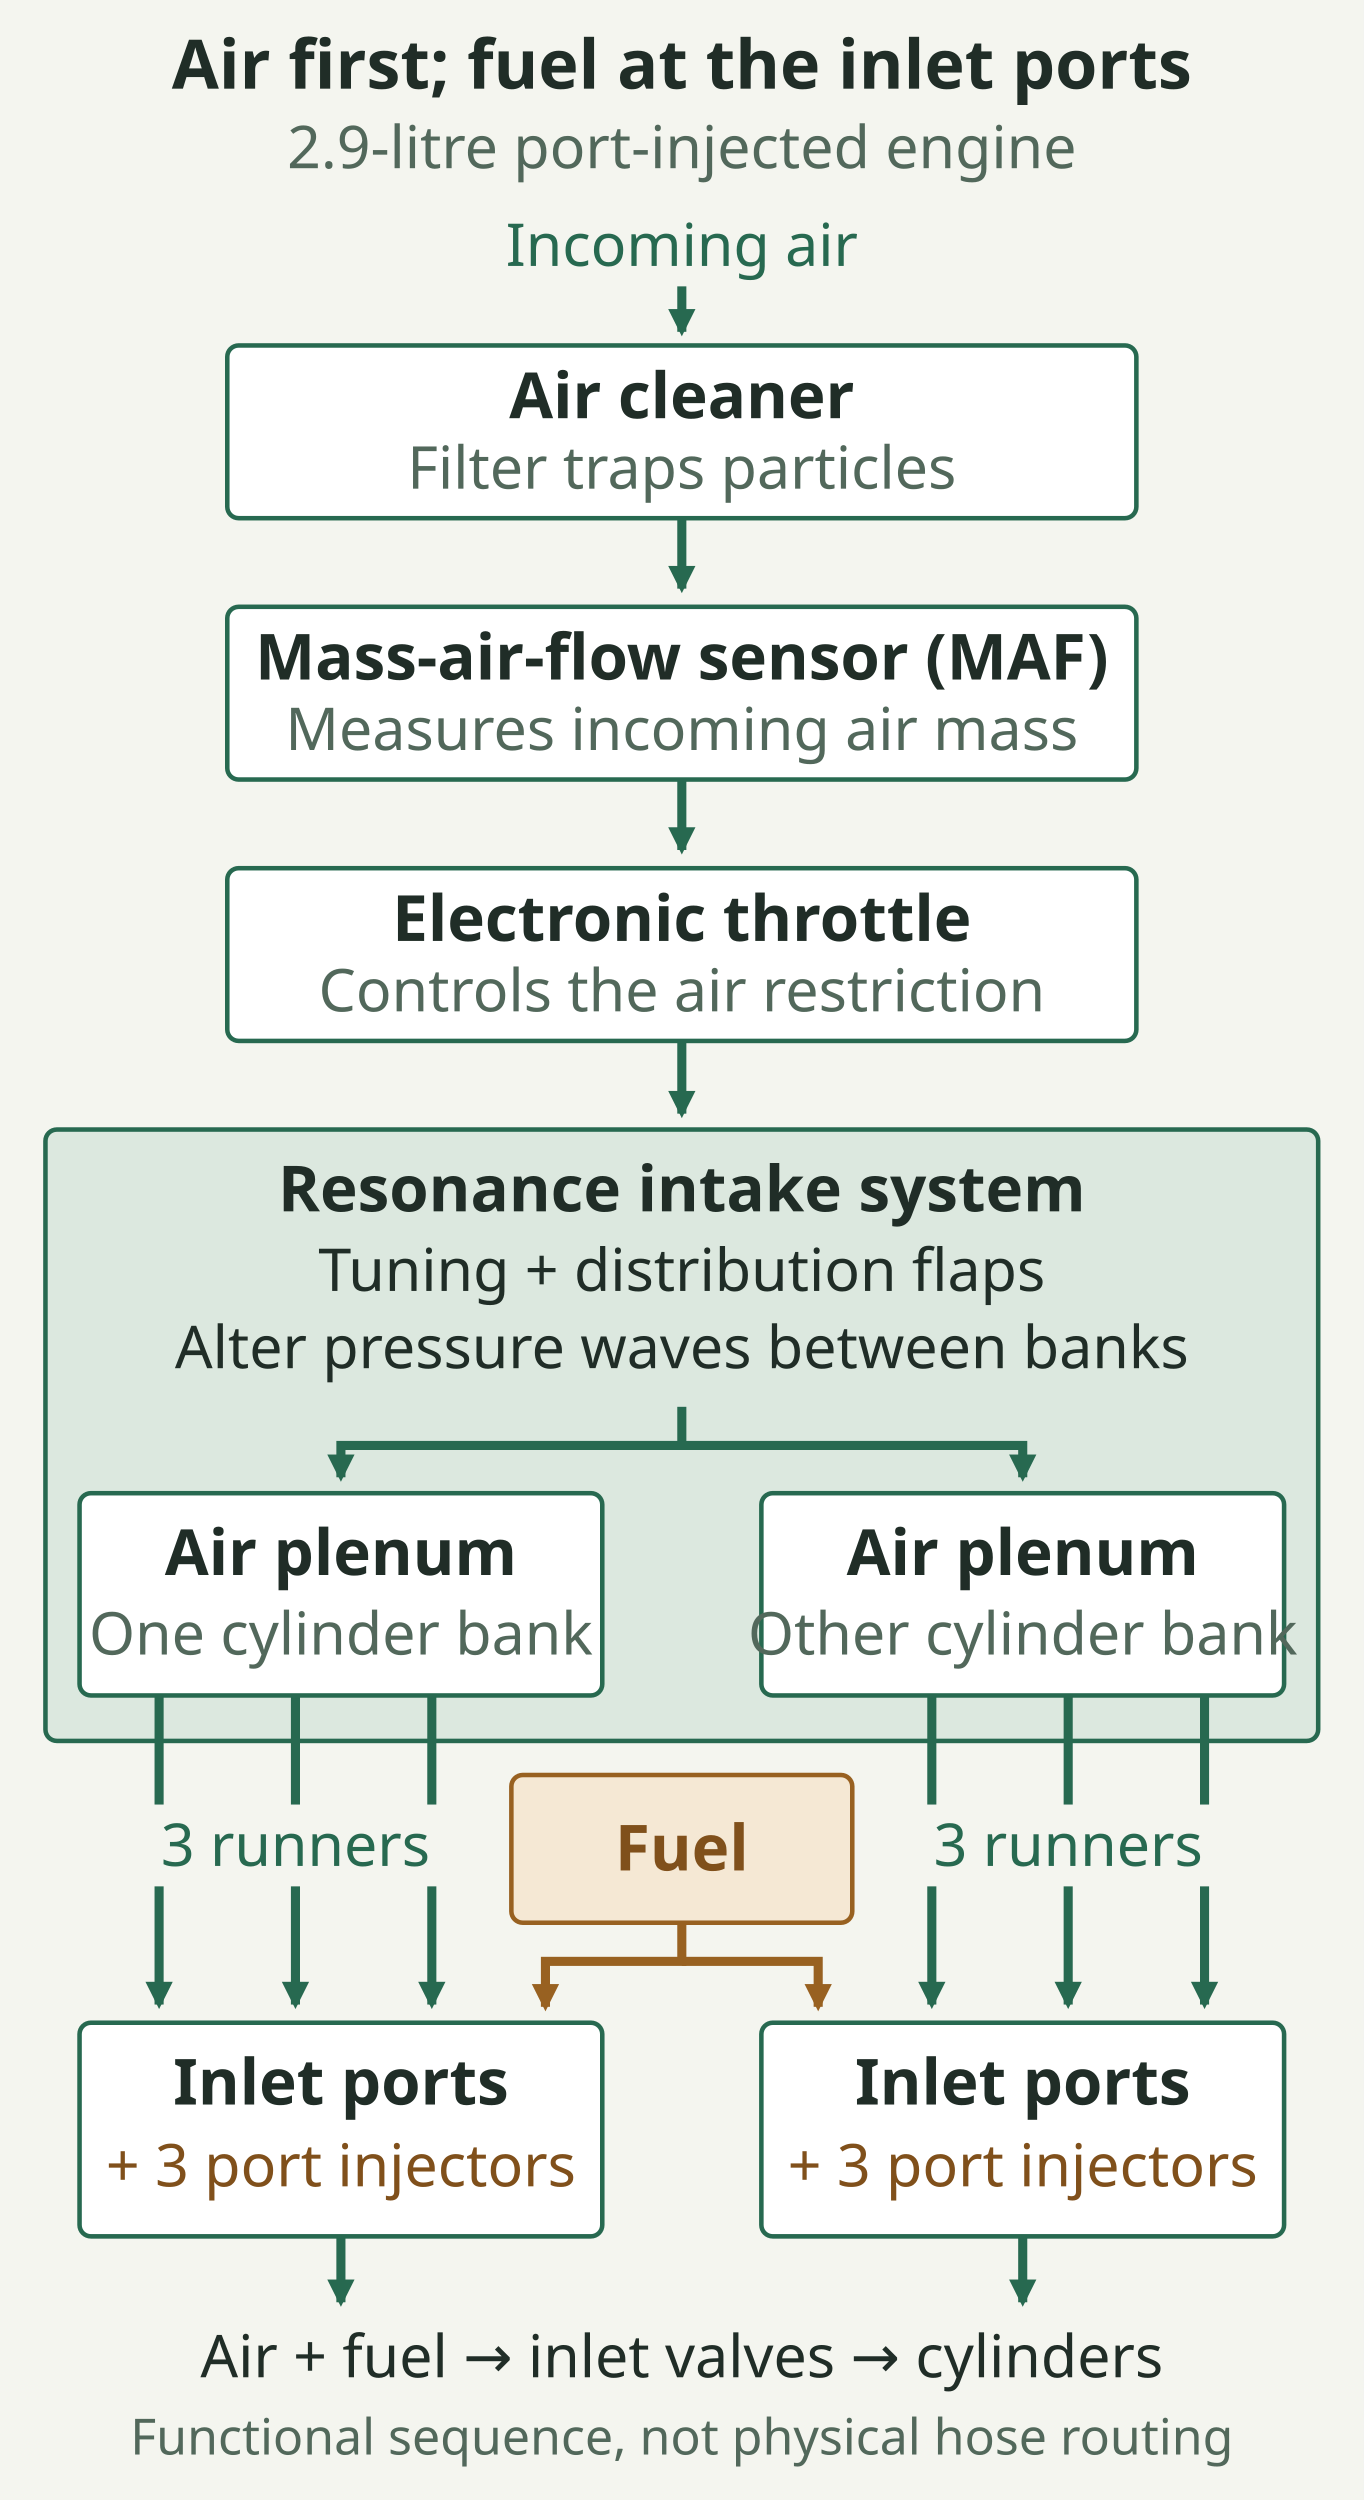
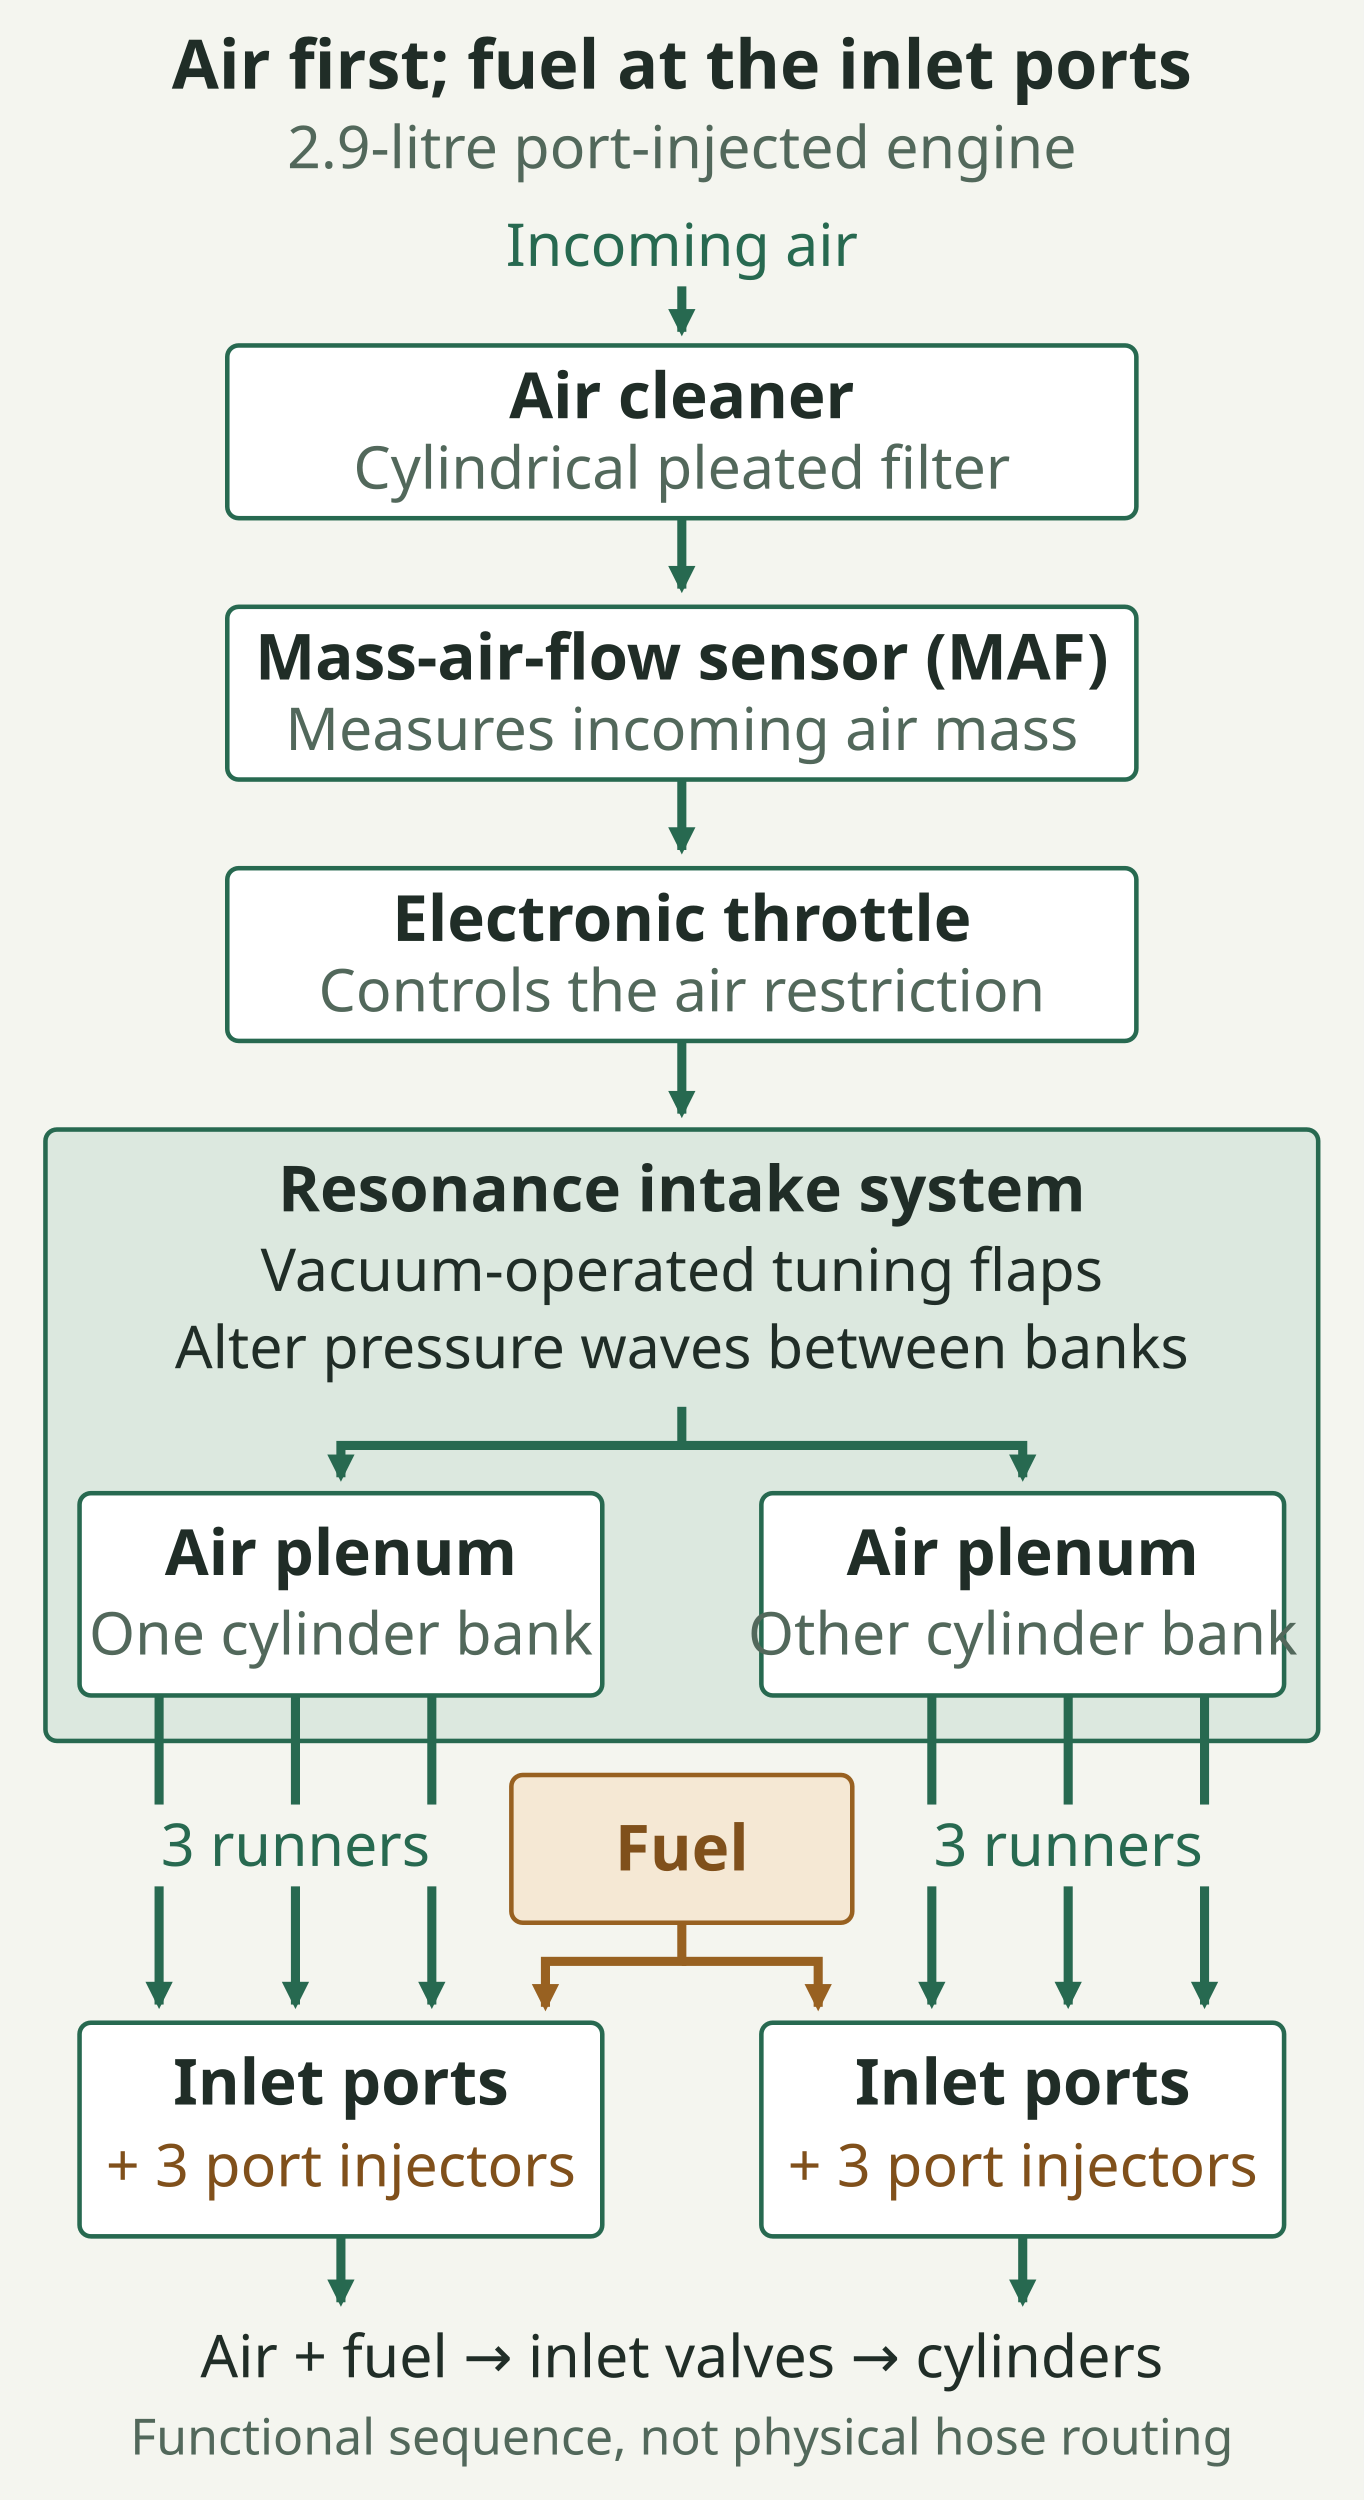
<svg xmlns="http://www.w3.org/2000/svg" viewBox="0 0 600 1100" role="img" aria-labelledby="air-title air-desc">
  <defs>
    <marker id="air-arrow" markerWidth="12" markerHeight="12" refX="10" refY="6" orient="auto" markerUnits="userSpaceOnUse">
      <path d="M0 0L12 6L0 12Z" fill="#276950" />
    </marker>
    <marker id="air-fuel-arrow" markerWidth="12" markerHeight="12" refX="10" refY="6" orient="auto" markerUnits="userSpaceOnUse">
      <path d="M0 0L12 6L0 12Z" fill="#986121" />
    </marker>
  </defs>
  <rect width="600" height="1100" fill="#f4f5ef" />
  <g font-family="'Source Sans 3', sans-serif" fill="#202d27" text-anchor="middle">
    <text x="300" y="39" font-size="30" font-weight="600">Air first; fuel at the inlet ports</text>
    <text x="300" y="74" font-size="26" fill="#52685b">2.9-litre port-injected engine</text>
    <text x="300" y="117" font-size="26" fill="#276950">Incoming air</text>
    <path d="M300 126V146" fill="none" stroke="#276950" stroke-width="4" marker-end="url(#air-arrow)" />
    <g fill="#fff" stroke="#276950" stroke-width="2">
      <rect x="100" y="152" width="400" height="76" rx="5" />
      <rect x="100" y="267" width="400" height="76" rx="5" />
      <rect x="100" y="382" width="400" height="76" rx="5" />
    </g>
    <text x="300" y="184" font-size="28" font-weight="600">Air cleaner</text>
-     <text x="300" y="215" font-size="26" fill="#52685b">Filter traps particles</text>
+     <text x="300" y="215" font-size="26" fill="#52685b">Cylindrical pleated filter</text>
    <text x="300" y="299" font-size="28" font-weight="600">Mass-air-flow sensor (MAF)</text>
    <text x="300" y="330" font-size="26" fill="#52685b">Measures incoming air mass</text>
    <text x="300" y="414" font-size="28" font-weight="600">Electronic throttle</text>
    <text x="300" y="445" font-size="26" fill="#52685b">Controls the air restriction</text>
    <g fill="none" stroke="#276950" stroke-width="4" marker-end="url(#air-arrow)">
      <path d="M300 228V259" />
      <path d="M300 343V374" />
      <path d="M300 458V490" />
    </g>
    <rect x="20" y="497" width="560" height="269" rx="5" fill="#dce8df" stroke="#276950" stroke-width="2" />
    <text x="300" y="533" font-size="28" font-weight="600">Resonance intake system</text>
-     <text x="300" y="568" font-size="26">Tuning + distribution flaps</text>
+     <text x="300" y="568" font-size="26">Vacuum-operated tuning flaps</text>
    <text x="300" y="602" font-size="26">Alter pressure waves between banks</text>
    <g fill="none" stroke="#276950" stroke-width="4" marker-end="url(#air-arrow)">
      <path d="M300 619V636H150V650" />
      <path d="M300 636H450V650" />
    </g>
    <g fill="#fff" stroke="#276950" stroke-width="2">
      <rect x="35" y="657" width="230" height="89" rx="5" />
      <rect x="335" y="657" width="230" height="89" rx="5" />
    </g>
    <g font-size="28" font-weight="600">
      <text x="150" y="693">Air plenum</text>
      <text x="450" y="693">Air plenum</text>
    </g>
    <g font-size="26" fill="#52685b">
      <text x="150" y="728">One cylinder bank</text>
      <text x="450" y="728">Other cylinder bank</text>
    </g>
    <g fill="none" stroke="#276950" stroke-width="4" marker-end="url(#air-arrow)">
      <path d="M70 746V882" />
      <path d="M130 746V882" />
      <path d="M190 746V882" />
      <path d="M410 746V882" />
      <path d="M470 746V882" />
      <path d="M530 746V882" />
    </g>
    <g fill="#f4f5ef">
      <rect x="43" y="794" width="174" height="36" />
      <rect x="383" y="794" width="174" height="36" />
    </g>
    <text x="130" y="821" font-size="26" fill="#276950">3 runners</text>
    <text x="470" y="821" font-size="26" fill="#276950">3 runners</text>
    <rect x="225" y="781" width="150" height="65" rx="5" fill="#f5e8d4" stroke="#986121" stroke-width="2" />
    <text x="300" y="823" font-size="28" font-weight="600" fill="#80501b">Fuel</text>
    <g fill="none" stroke="#986121" stroke-width="4" marker-end="url(#air-fuel-arrow)">
      <path d="M300 846V863H240V883" />
      <path d="M300 863H360V883" />
    </g>
    <g fill="#fff" stroke="#276950" stroke-width="2">
      <rect x="35" y="890" width="230" height="94" rx="5" />
      <rect x="335" y="890" width="230" height="94" rx="5" />
    </g>
    <g font-size="28" font-weight="600">
      <text x="150" y="926">Inlet ports</text>
      <text x="450" y="926">Inlet ports</text>
    </g>
    <g font-size="26" fill="#80501b">
      <text x="150" y="962">+ 3 port injectors</text>
      <text x="450" y="962">+ 3 port injectors</text>
    </g>
    <g fill="none" stroke="#276950" stroke-width="4" marker-end="url(#air-arrow)">
      <path d="M150 984V1013" />
      <path d="M450 984V1013" />
    </g>
    <text x="300" y="1046" font-size="26">Air + fuel → inlet valves → cylinders</text>
    <text x="300" y="1080" font-size="22" fill="#52685b">Functional sequence, not physical hose routing</text>
  </g>
</svg>
